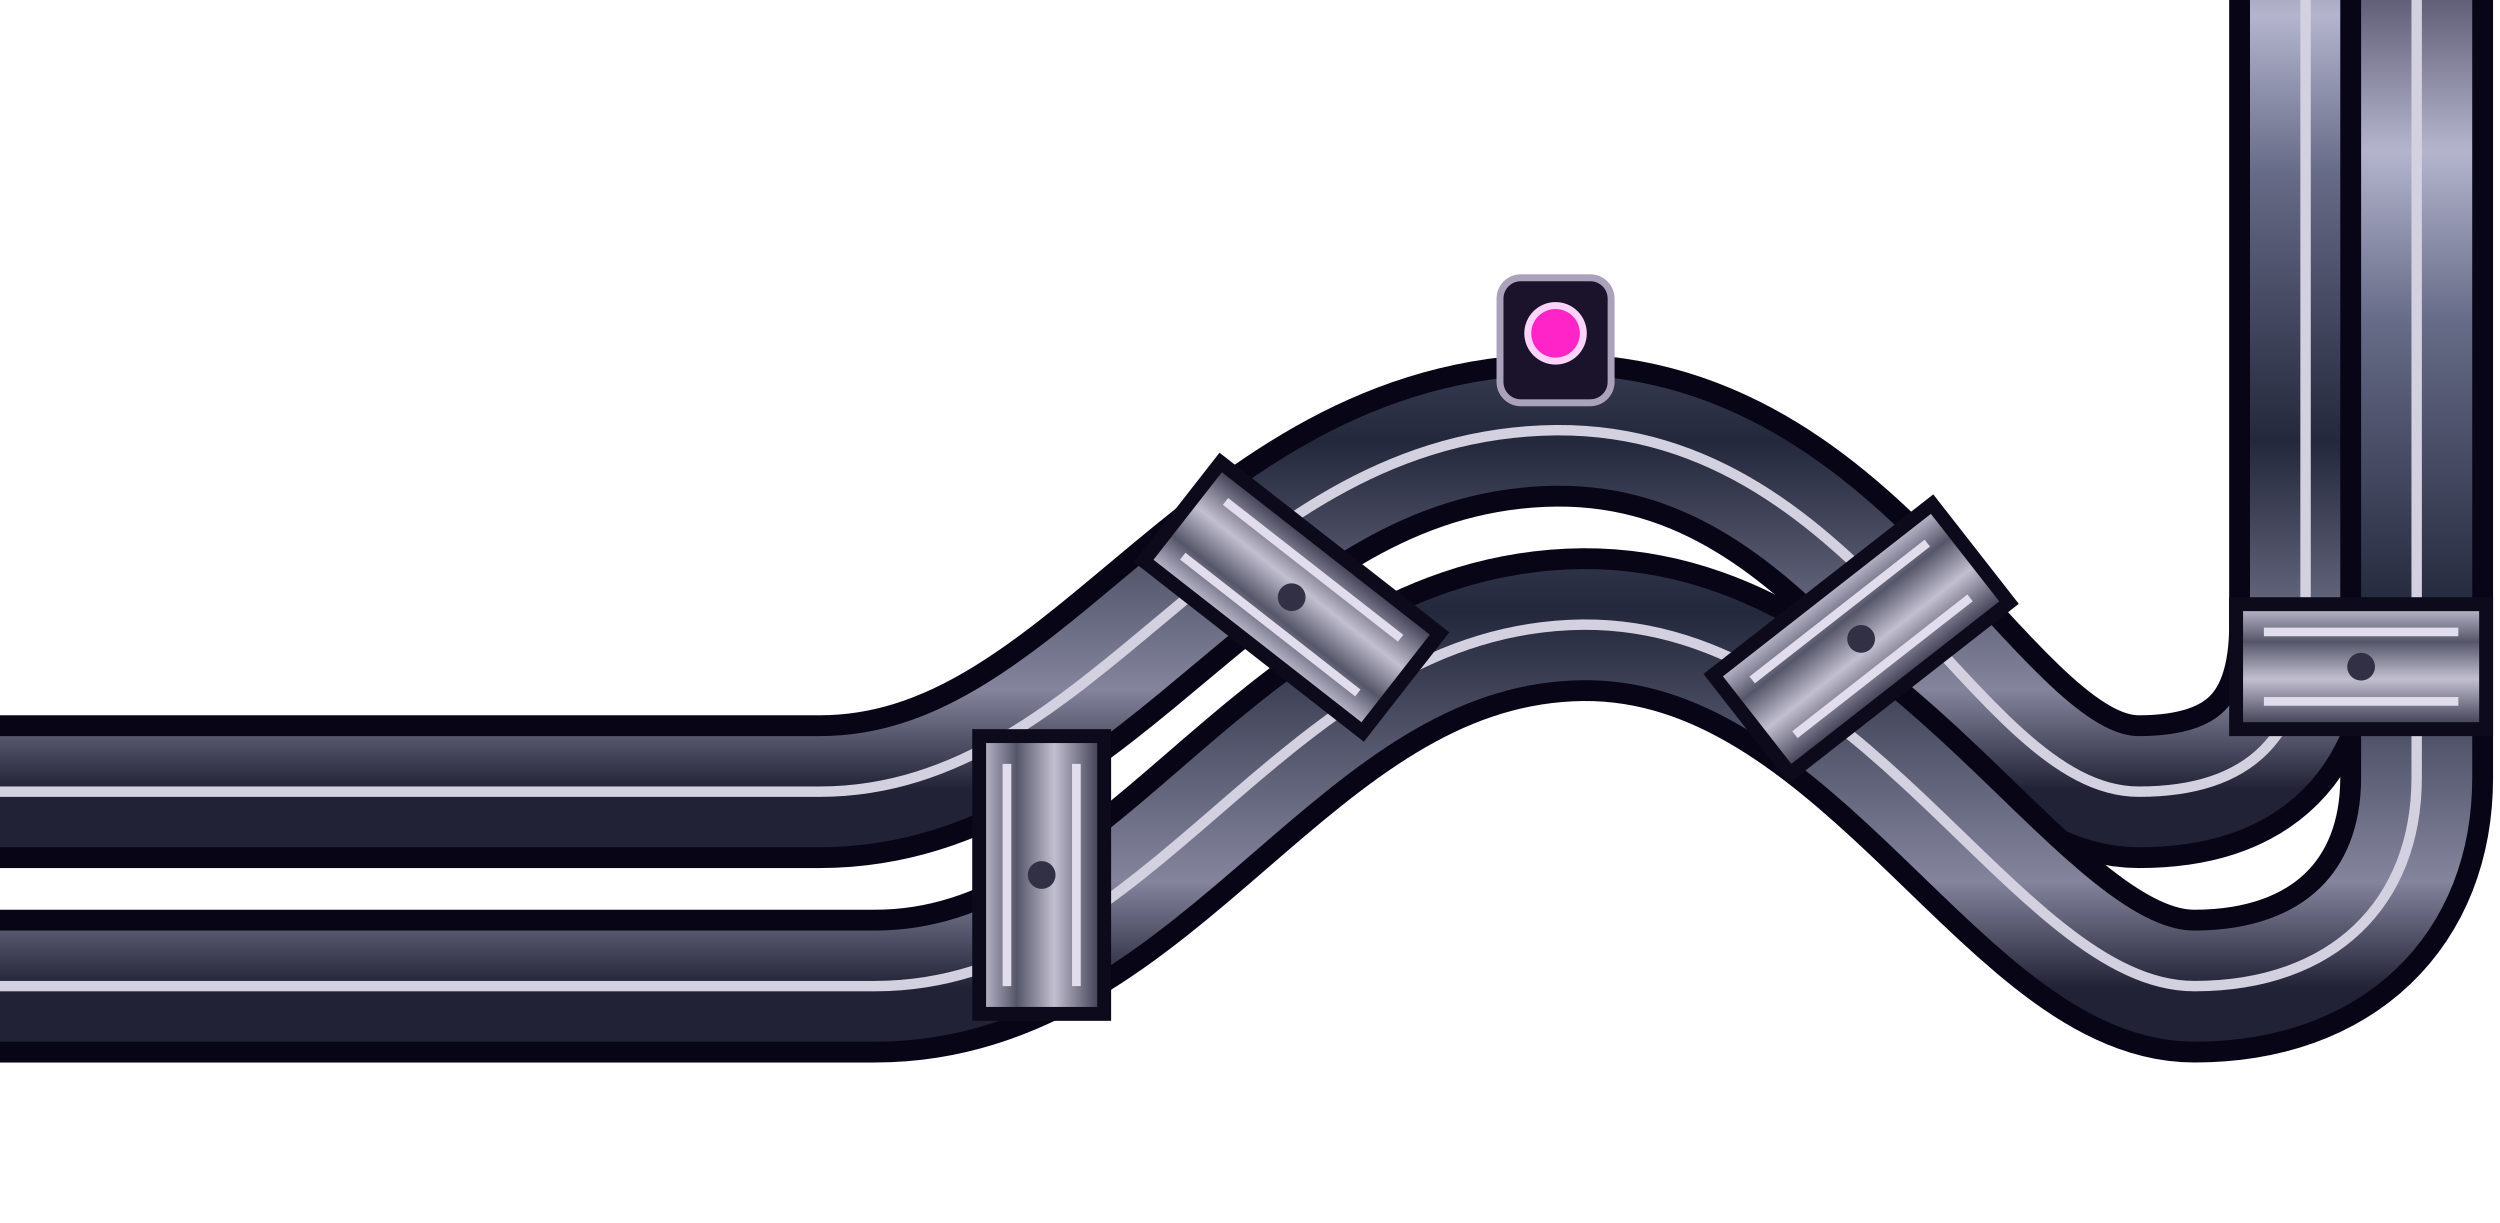
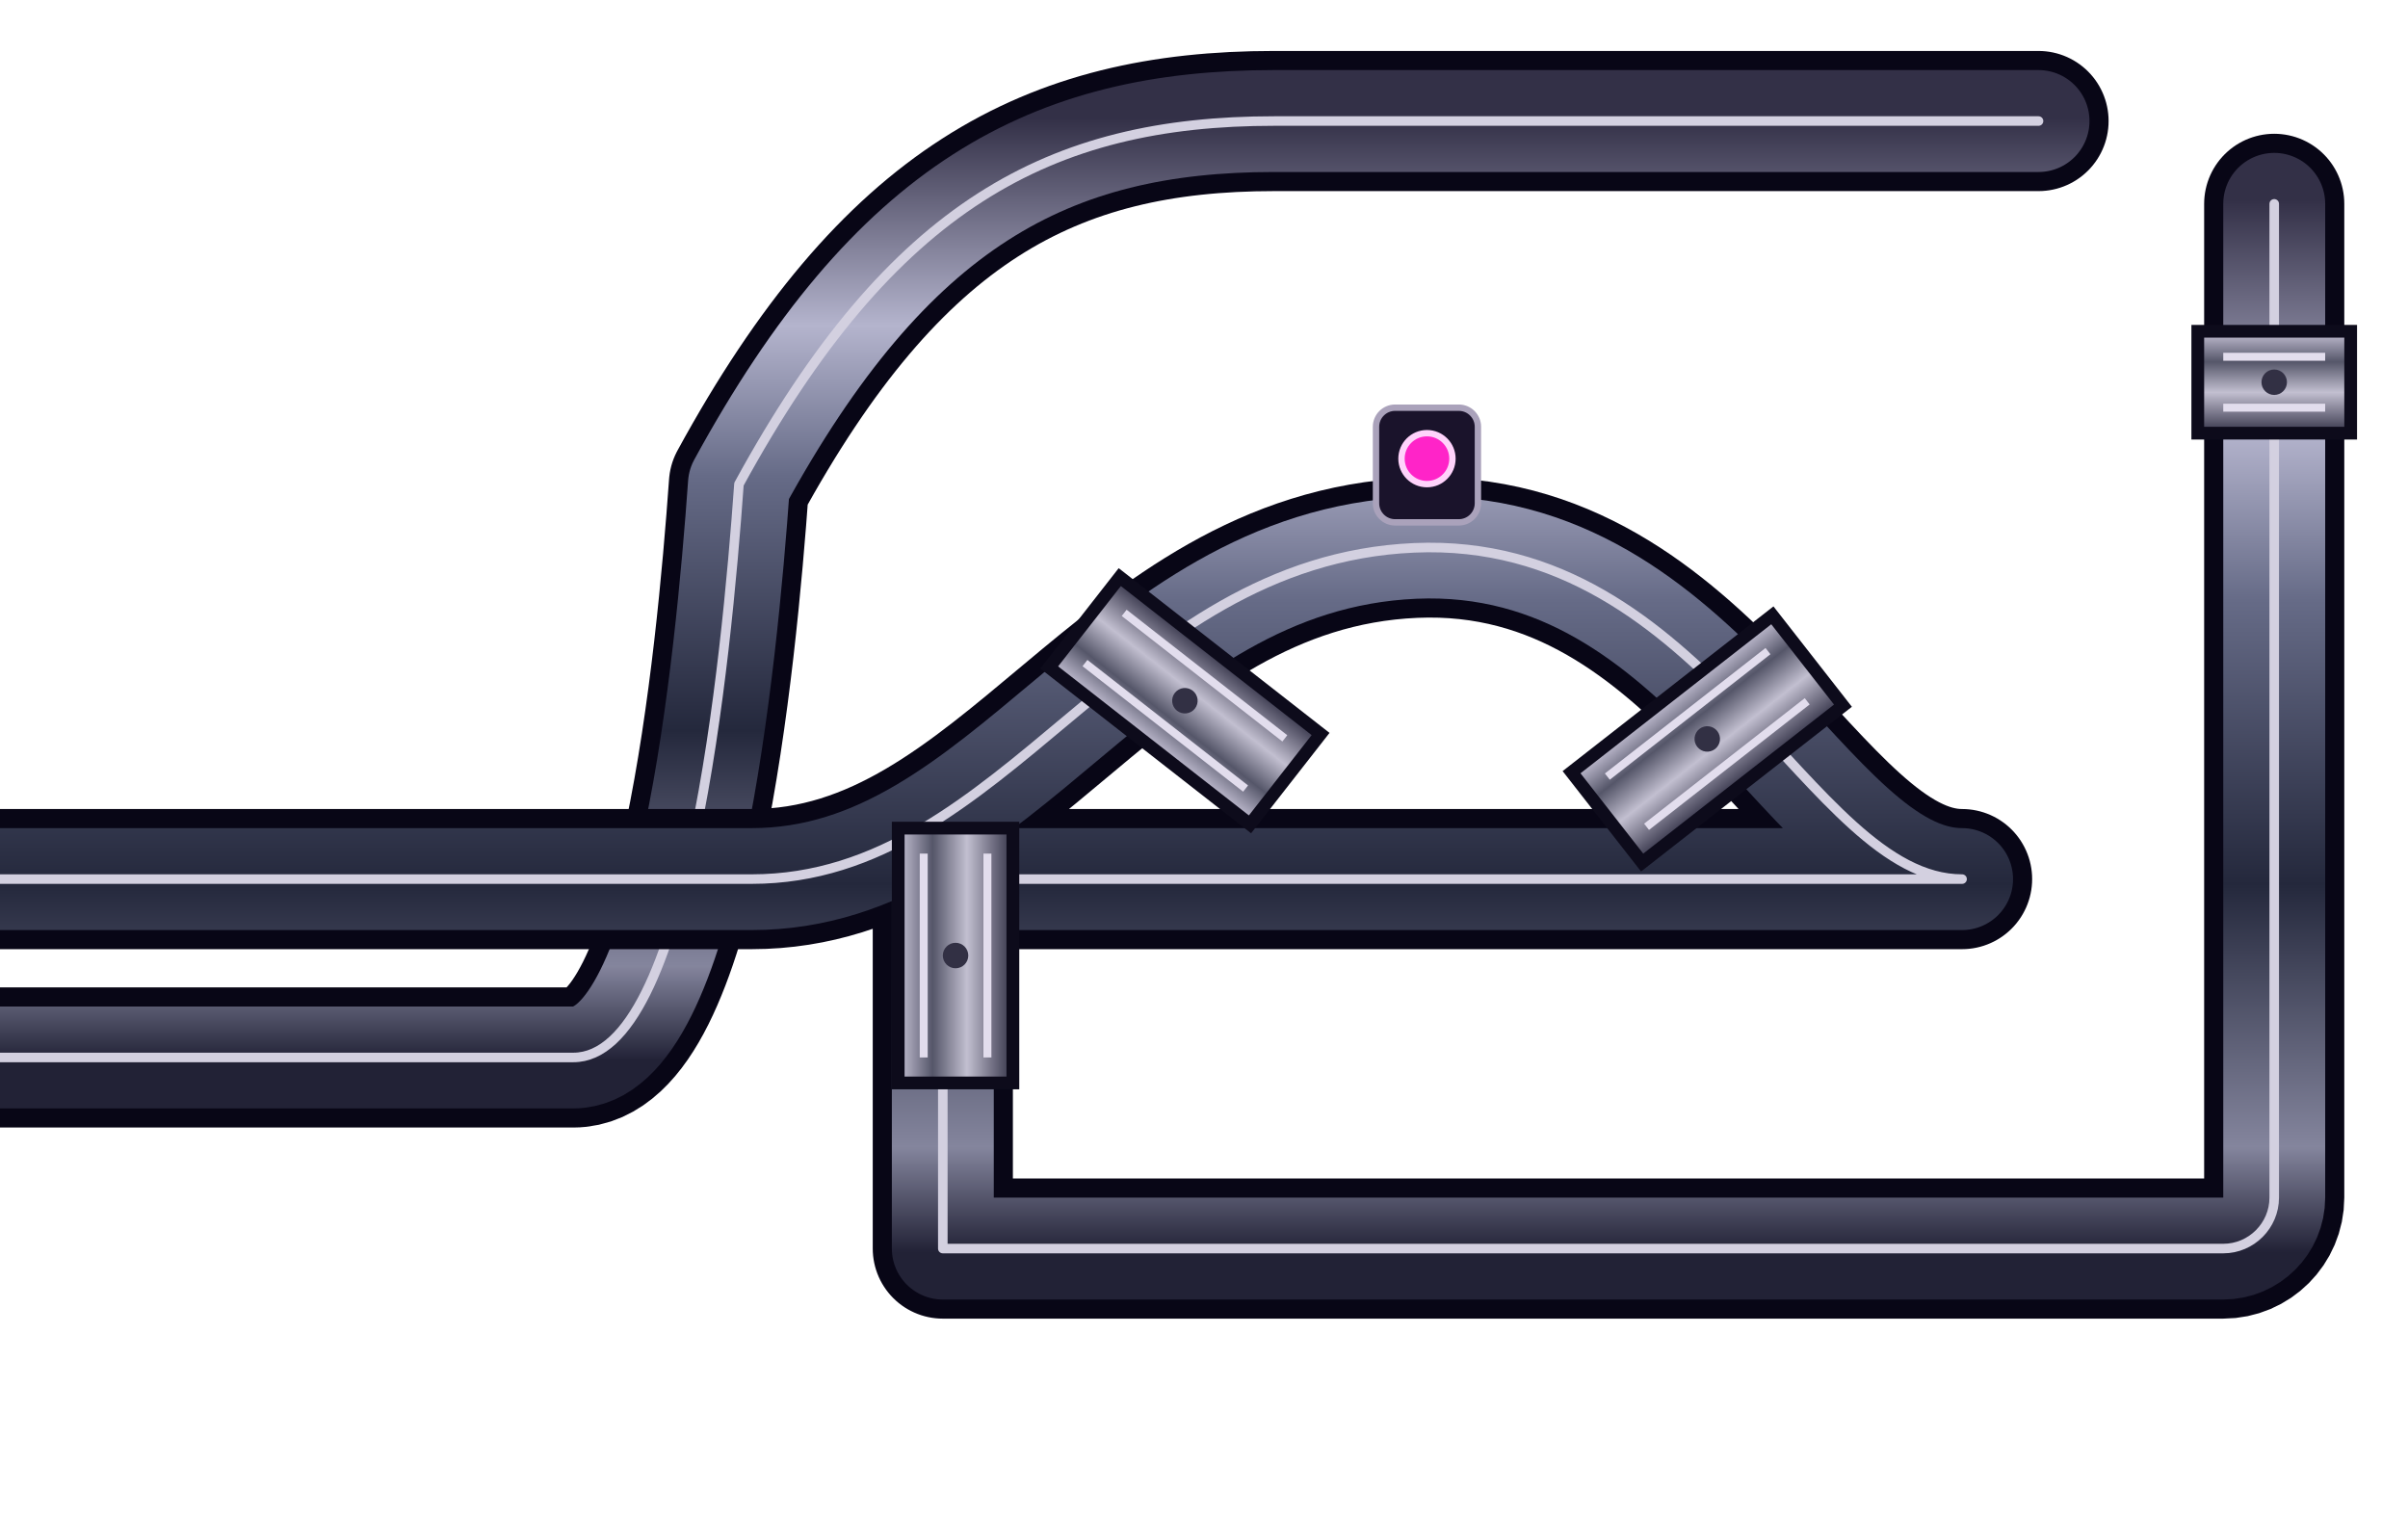
- <svg xmlns="http://www.w3.org/2000/svg" viewBox="0 0 360 176" preserveAspectRatio="xMidYMid meet">
+ <svg xmlns="http://www.w3.org/2000/svg" viewBox="0 -24 378 238" preserveAspectRatio="xMidYMid meet">
  <defs>
    <linearGradient id="tube" x2="0" y2="1">
      <stop stop-color="#333047" />
      <stop offset=".22" stop-color="#b4b4cd" />
      <stop offset=".38" stop-color="#666b87" />
      <stop offset=".65" stop-color="#24283c" />
      <stop offset=".9" stop-color="#84859d" />
      <stop offset="1" stop-color="#222236" />
    </linearGradient>
    <linearGradient id="cuff">
      <stop stop-color="#c7c3d7" />
      <stop offset=".3" stop-color="#555669" />
      <stop offset=".6" stop-color="#c2bfd0" />
      <stop offset="1" stop-color="#333247" />
    </linearGradient>
  </defs>
-   <g fill="none" stroke-linecap="butt" stroke-linejoin="round">
-     <path d="M-30 114H118C158 114 176 64 222 62C268 60 284 114 308 114C324 114 332 106 332 90V-30" stroke="#080616" stroke-width="22" />
-     <path d="M-30 114H118C158 114 176 64 222 62C268 60 284 114 308 114C324 114 332 106 332 90V-30" stroke="url(#tube)" stroke-width="16" />
-     <path d="M-30 114H118C158 114 176 64 222 62C268 60 284 114 308 114C324 114 332 106 332 90V-30" stroke="#d3d0e0" stroke-width="1.5" />
-     <path d="M-30 142H126C166 142 184 92 226 90C268 88 290 142 316 142C336 142 348 130 348 112V-12" stroke="#080616" stroke-width="22" />
-     <path d="M-30 142H126C166 142 184 92 226 90C268 88 290 142 316 142C336 142 348 130 348 112V-12" stroke="url(#tube)" stroke-width="16" />
-     <path d="M-30 142H126C166 142 184 92 226 90C268 88 290 142 316 142C336 142 348 130 348 112V-12" stroke="#d3d0e0" stroke-width="1.5" />
+   <g fill="none" stroke-linecap="round" stroke-linejoin="round">
+     <path d="M-30 142H90C108 142 114 80 116 52C140 8 165 -5 200 -5H320" stroke="#080616" stroke-width="22" />
+     <path d="M-30 142H90C108 142 114 80 116 52C140 8 165 -5 200 -5H320" stroke="url(#tube)" stroke-width="16" />
+     <path d="M-30 142H90C108 142 114 80 116 52C140 8 165 -5 200 -5H320" stroke="#d3d0e0" stroke-width="1.5" />
+     <path d="M-30 114H118C158 114 176 64 222 62C268 60 284 114 308 114H148V172H349C353.4 172 357 168.4 357 164V8" stroke="#080616" stroke-width="22" />
+     <path d="M-30 114H118C158 114 176 64 222 62C268 60 284 114 308 114H148V172H349C353.4 172 357 168.4 357 164V8" stroke="url(#tube)" stroke-width="16" />
+     <path d="M-30 114H118C158 114 176 64 222 62C268 60 284 114 308 114H148V172H349C353.4 172 357 168.4 357 164V8" stroke="#d3d0e0" stroke-width="1.5" />
  </g>
  <g>
    <g transform="translate(150 126)">
      <path d="M-9-20H9V20H-9Z" fill="url(#cuff)" stroke="#0d0b1b" stroke-width="2" />
      <path d="M-5-16v32M5-16v32" stroke="#e2dded" stroke-width="1.25" />
      <circle r="2" fill="#323044" />
    </g>
    <g transform="translate(186 86) rotate(-52)">
      <path d="M-9-20H9V20H-9Z" fill="url(#cuff)" stroke="#0d0b1b" stroke-width="2" />
      <path d="M-5-16v32M5-16v32" stroke="#e2dded" stroke-width="1.25" />
      <circle r="2" fill="#323044" />
    </g>
    <g transform="translate(268 92) rotate(52)">
      <path d="M-9-20H9V20H-9Z" fill="url(#cuff)" stroke="#0d0b1b" stroke-width="2" />
      <path d="M-5-16v32M5-16v32" stroke="#e2dded" stroke-width="1.25" />
      <circle r="2" fill="#323044" />
    </g>
-     <g transform="translate(340 96) rotate(90)">
-       <path d="M-9-18H9V18H-9Z" fill="url(#cuff)" stroke="#0d0b1b" stroke-width="2" />
-       <path d="M-5-14v28M5-14v28" stroke="#e2dded" stroke-width="1.25" />
-       <circle r="2" fill="#323044" />
-     </g>
  </g>
  <rect x="216" y="40" width="16" height="18" rx="3" fill="#1a132b" stroke="#aaa2bb" />
  <circle cx="224" cy="48" r="4" fill="#ff24c8" stroke="#ffd3fb" />
+   <g transform="translate(357 36) rotate(90)">
+     <path d="M-8-12H8V12H-8Z" fill="url(#cuff)" stroke="#0d0b1b" stroke-width="2" />
+     <path d="M-4-8v16M4-8v16" stroke="#e2dded" stroke-width="1.25" />
+     <circle r="2" fill="#323044" />
+   </g>
</svg>
